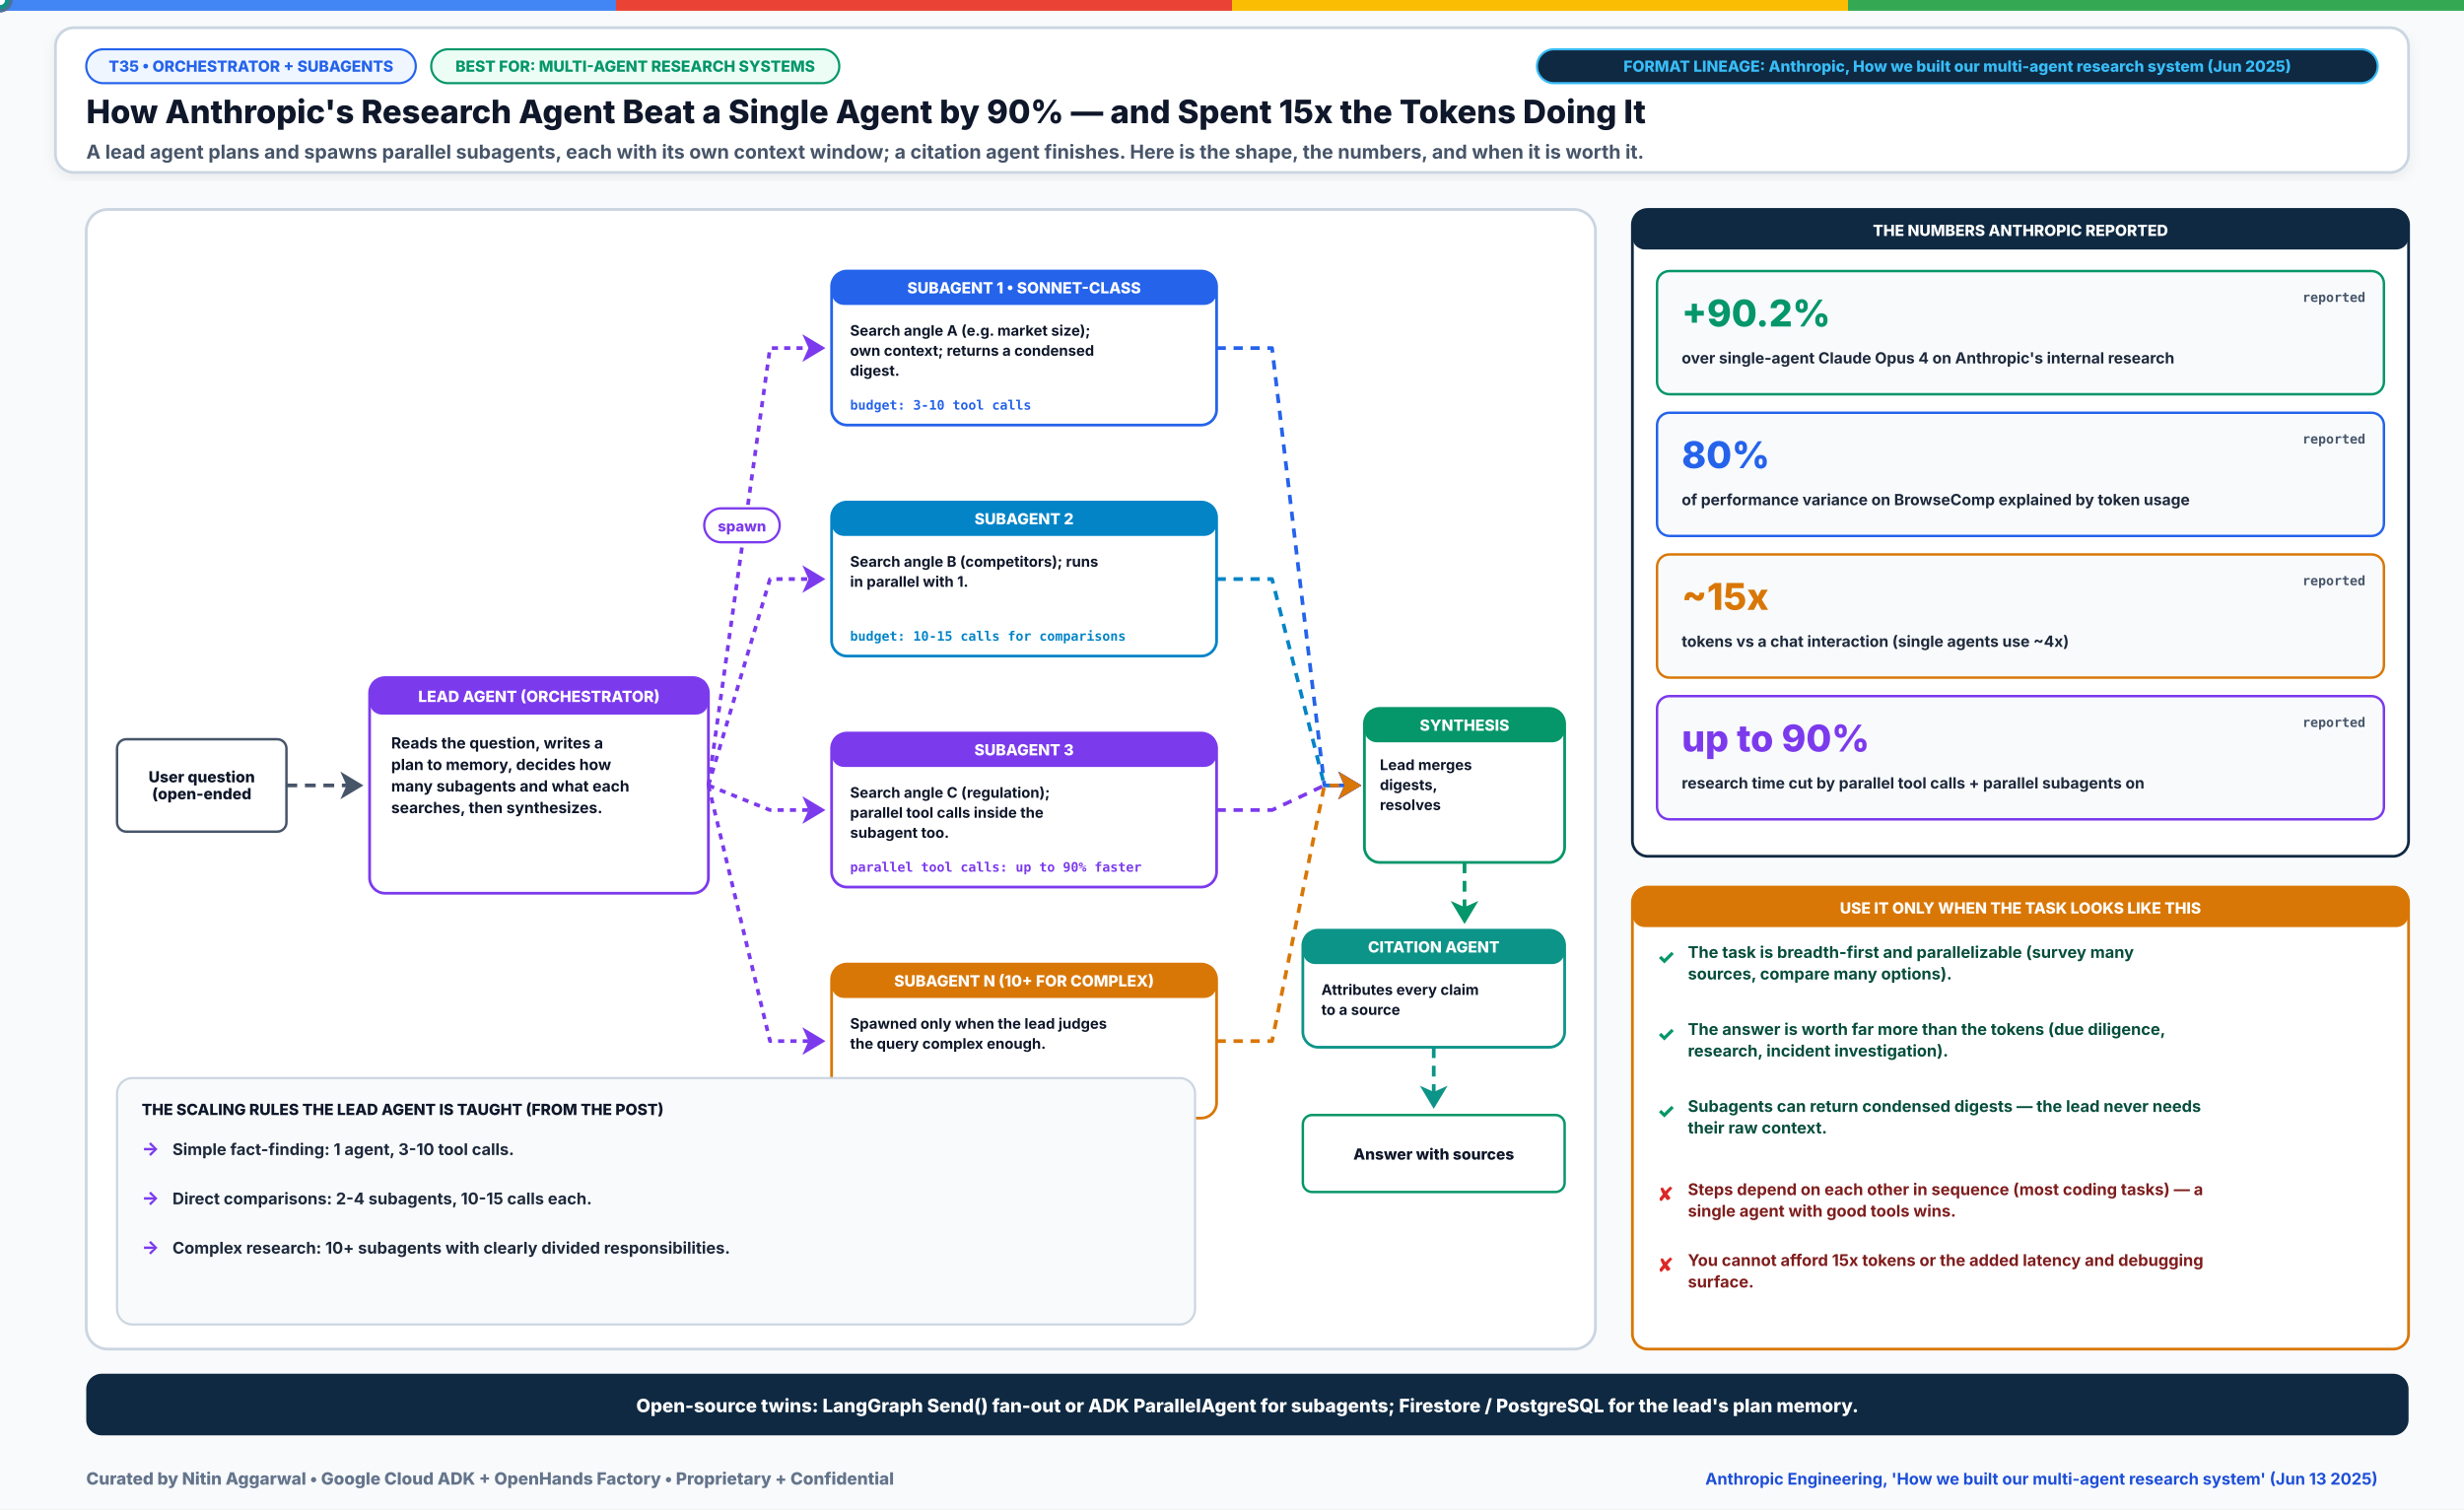
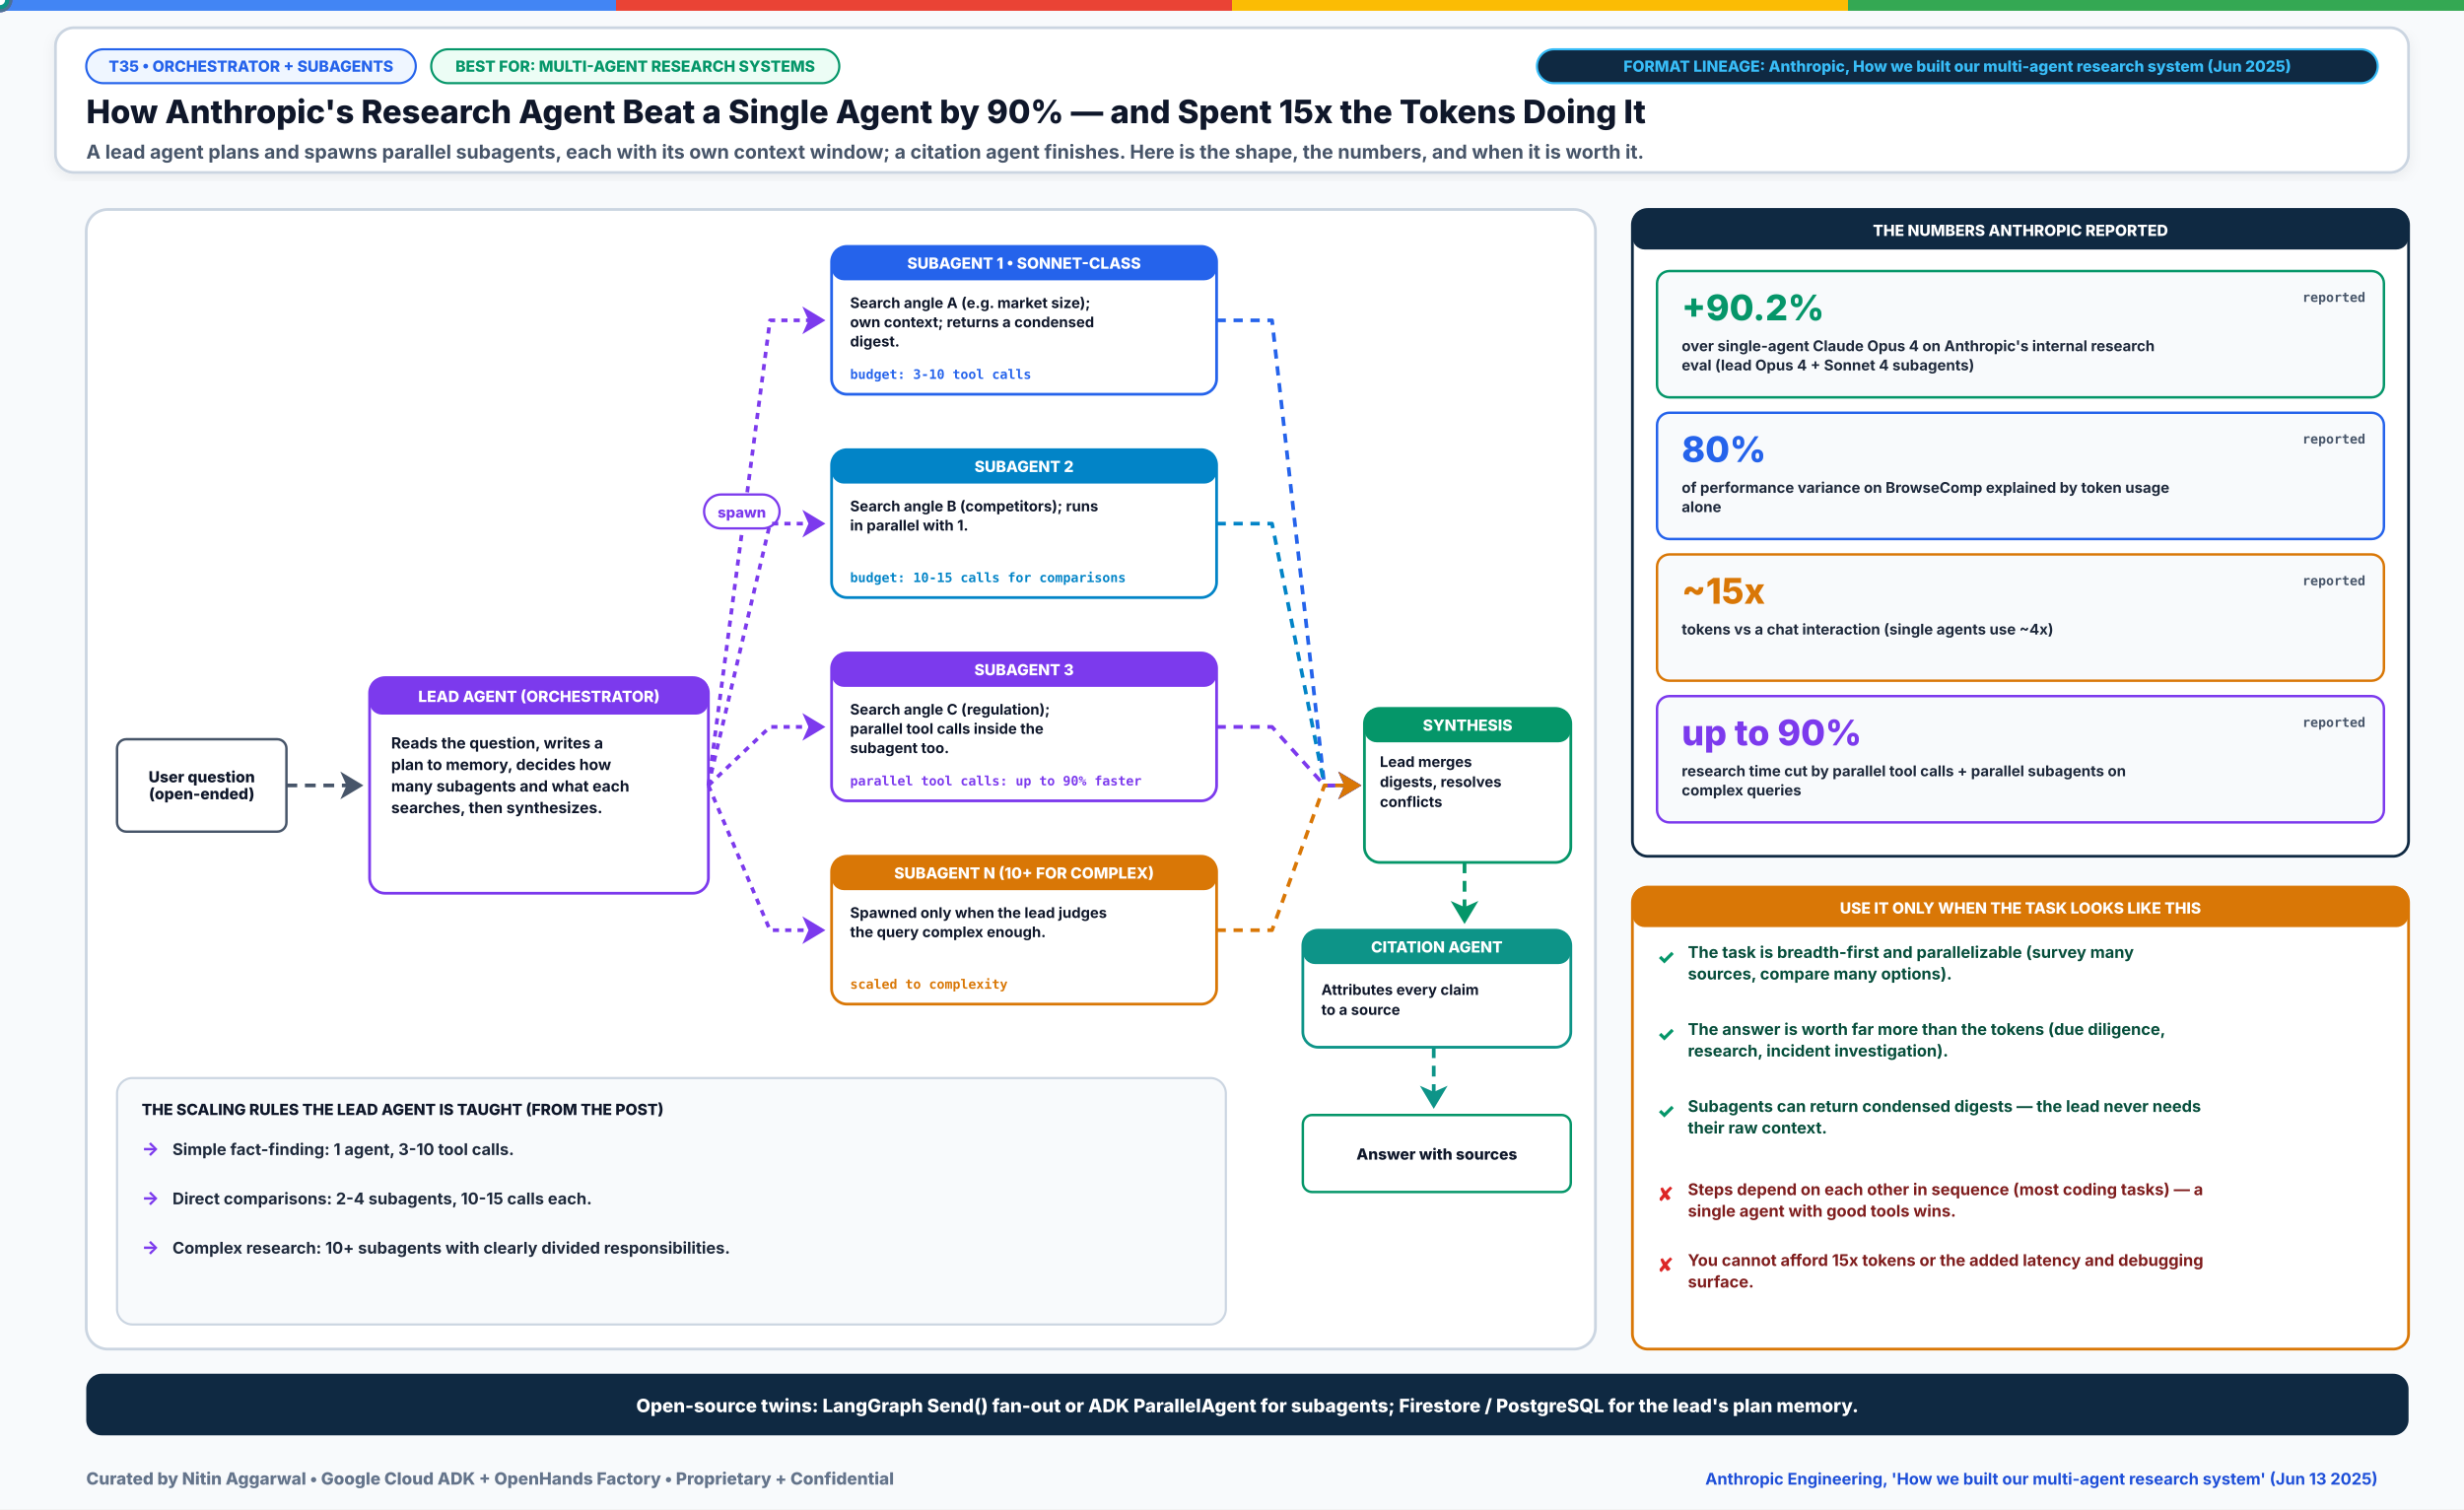
<svg xmlns="http://www.w3.org/2000/svg" viewBox="0 0 1600 980" width="1600" height="980">
  <defs>
    <filter id="shadow" x="-2%" y="-2%" width="104%" height="108%">
      <feDropShadow dx="0" dy="3" stdDeviation="4" flood-color="#0F172A" flood-opacity="0.06" />
    </filter>
    <style>
@keyframes flowDash { from { stroke-dashoffset: 40; } to { stroke-dashoffset: 0; } }
.flow-line { animation: flowDash 1.0s linear infinite; }
@keyframes pulseStroke { 0%,100% { stroke-width: 2.4px; } 50% { stroke-width: 5px; } }
.pulse { animation: pulseStroke 2.2s ease-in-out infinite; }
@keyframes blink { 0%,100% { opacity: 1; } 50% { opacity: 0.35; } }
.blink { animation: blink 1.4s ease-in-out infinite; }
@keyframes growX { from { transform: scaleX(0.02); } to { transform: scaleX(1); } }
.grow-x { transform-box: fill-box; transform-origin: left center; animation: growX 1.5s ease-out 0.2s both; }
@keyframes breathe { 0%,100% { transform: scale(1); } 50% { transform: scale(1.05); } }
.breathe { transform-box: fill-box; transform-origin: center; animation: breathe 2.6s ease-in-out infinite; }
</style>
  </defs>
  <rect x="0.0" y="0.0" width="1600.0" height="980.0" rx="0" fill="#F8FAFC" />
  <rect x="0.0" y="0.0" width="400.0" height="7.0" rx="0" fill="#4285F4" />
  <rect x="400.0" y="0.0" width="400.0" height="7.0" rx="0" fill="#EA4335" />
  <rect x="800.0" y="0.0" width="400.0" height="7.0" rx="0" fill="#FBBC04" />
  <rect x="1200.0" y="0.0" width="400.0" height="7.0" rx="0" fill="#34A853" />
  <rect x="36.0" y="18.0" width="1528.0" height="94.0" rx="12" fill="#FFFFFF" stroke="#CBD5E1" stroke-width="1.8" filter="url(#shadow)" />
  <rect x="56.0" y="32.0" width="214" height="22" rx="11.0" fill="#EFF6FF" stroke="#2563EB" stroke-width="1.4" />
  <text x="163.0" y="46.6" font-family="Inter, -apple-system, Helvetica, Arial, sans-serif" font-size="10" font-weight="800" fill="#2563EB" text-anchor="middle">T35 • ORCHESTRATOR + SUBAGENTS</text>
  <rect x="280.0" y="32.0" width="265" height="22" rx="11.0" fill="#ECFDF5" stroke="#059669" stroke-width="1.4" />
  <text x="412.5" y="46.6" font-family="Inter, -apple-system, Helvetica, Arial, sans-serif" font-size="10" font-weight="800" fill="#059669" text-anchor="middle">BEST FOR: MULTI-AGENT RESEARCH SYSTEMS</text>
  <rect x="998.0" y="32.0" width="546" height="22" rx="11.0" fill="#0F2942" stroke="#38BDF8" stroke-width="1.4" />
  <text x="1271.0" y="46.6" font-family="Inter, -apple-system, Helvetica, Arial, sans-serif" font-size="10" font-weight="800" fill="#38BDF8" text-anchor="middle">FORMAT LINEAGE: Anthropic, How we built our multi-agent research system (Jun 2025)</text>
  <text x="56.0" y="80.0" font-family="Inter, -apple-system, Helvetica, Arial, sans-serif" font-size="21" font-weight="800" fill="#0F172A" text-anchor="start">How Anthropic's Research Agent Beat a Single Agent by 90% — and Spent 15x the Tokens Doing It</text>
  <text x="56.0" y="103.0" font-family="Inter, -apple-system, Helvetica, Arial, sans-serif" font-size="12.5" font-weight="700" fill="#475569" text-anchor="start">A lead agent plans and spawns parallel subagents, each with its own context window; a citation agent finishes. Here is the shape, the numbers, and when it is worth it.</text>
  <rect x="56.0" y="136.0" width="980.0" height="740.0" rx="14" fill="#FFFFFF" stroke="#CBD5E1" stroke-width="1.8" />
  <rect x="76.0" y="480.0" width="110.0" height="60.0" rx="6" fill="#FFFFFF" stroke="#475569" stroke-width="1.6" />
  <text x="131.0" y="508.0" font-family="Inter, -apple-system, Helvetica, Arial, sans-serif" font-size="10" font-weight="800" fill="#0F172A" text-anchor="middle">User question</text>
-   <text x="131.0" y="519.0" font-family="Inter, -apple-system, Helvetica, Arial, sans-serif" font-size="10" font-weight="800" fill="#0F172A" text-anchor="middle">(open-ended</text>
+   <text x="131.0" y="519.0" font-family="Inter, -apple-system, Helvetica, Arial, sans-serif" font-size="10" font-weight="800" fill="#0F172A" text-anchor="middle">(open-ended)</text>
  <path d="M 186.0 510.0 L 226.0 510.0" class="flow-line" fill="none" stroke="#475569" stroke-width="2.4" stroke-linejoin="round" stroke-dasharray="7 5" stroke-dashoffset="0.0" />
  <polygon points="0,0 -15,-9 -11,0 -15,9" fill="#475569" transform="translate(236.0 510.0) rotate(0.0)" />
  <g>
    <circle r="8" fill="#475569" fill-opacity="0.26" />
    <circle r="4.6" fill="#FFFFFF" stroke="#475569" stroke-width="2.6" />
    <animateMotion dur="1.40s" begin="-0.00s" repeatCount="indefinite" path="M 186.0 510.0 L 226.0 510.0" />
  </g>
  <rect x="240.0" y="440.0" width="220.0" height="140.0" rx="10" fill="#FFFFFF" stroke="#7C3AED" stroke-width="1.8" />
  <rect x="240.0" y="440.0" width="220.0" height="24.0" rx="8" fill="#7C3AED" />
  <text x="350.0" y="455.8" font-family="Inter, -apple-system, Helvetica, Arial, sans-serif" font-size="10" font-weight="800" fill="#FFFFFF" text-anchor="middle">LEAD AGENT (ORCHESTRATOR)</text>
  <text x="254.0" y="486.0" font-family="Inter, -apple-system, Helvetica, Arial, sans-serif" font-size="10" font-weight="700" fill="#0F172A" text-anchor="start">Reads the question, writes a</text>
  <text x="254.0" y="500.0" font-family="Inter, -apple-system, Helvetica, Arial, sans-serif" font-size="10" font-weight="700" fill="#0F172A" text-anchor="start">plan to memory, decides how</text>
  <text x="254.0" y="514.0" font-family="Inter, -apple-system, Helvetica, Arial, sans-serif" font-size="10" font-weight="700" fill="#0F172A" text-anchor="start">many subagents and what each</text>
  <text x="254.0" y="528.0" font-family="Inter, -apple-system, Helvetica, Arial, sans-serif" font-size="10" font-weight="700" fill="#0F172A" text-anchor="start">searches, then synthesizes.</text>
-   <path d="M 460.0 510.0 L 500.0 226.0 L 526.0 226.0" class="flow-line" fill="none" stroke="#7C3AED" stroke-width="2.4" stroke-linejoin="round" stroke-dasharray="4 4" stroke-dashoffset="0.0" />
-   <polygon points="0,0 -15,-9 -11,0 -15,9" fill="#7C3AED" transform="translate(536.0 226.0) rotate(0.0)" />
-   <g>
-     <circle r="8" fill="#7C3AED" fill-opacity="0.26" />
-     <circle r="4.6" fill="#FFFFFF" stroke="#7C3AED" stroke-width="2.6" />
-     <animateMotion dur="1.80s" begin="-0.00s" repeatCount="indefinite" path="M 460.0 510.0 L 500.0 226.0 L 526.0 226.0" />
-   </g>
-   <rect x="457.3" y="330.1" width="49" height="22" rx="11" fill="#FFFFFF" stroke="#7C3AED" stroke-width="1.5" />
-   <text x="481.8" y="345.1" font-family="Inter, -apple-system, Helvetica, Arial, sans-serif" font-size="9.5" font-weight="800" fill="#7C3AED" text-anchor="middle">spawn</text>
-   <rect x="540.0" y="176.0" width="250.0" height="100.0" rx="10" fill="#FFFFFF" stroke="#2563EB" stroke-width="1.8" />
-   <rect x="540.0" y="176.0" width="250.0" height="22.0" rx="8" fill="#2563EB" />
-   <text x="665.0" y="190.5" font-family="Inter, -apple-system, Helvetica, Arial, sans-serif" font-size="10" font-weight="800" fill="#FFFFFF" text-anchor="middle">SUBAGENT 1 • SONNET-CLASS</text>
-   <text x="552.0" y="218.0" font-family="Inter, -apple-system, Helvetica, Arial, sans-serif" font-size="9.5" font-weight="700" fill="#0F172A" text-anchor="start">Search angle A (e.g. market size);</text>
-   <text x="552.0" y="231.0" font-family="Inter, -apple-system, Helvetica, Arial, sans-serif" font-size="9.5" font-weight="700" fill="#0F172A" text-anchor="start">own context; returns a condensed</text>
-   <text x="552.0" y="244.0" font-family="Inter, -apple-system, Helvetica, Arial, sans-serif" font-size="9.5" font-weight="700" fill="#0F172A" text-anchor="start">digest.</text>
-   <text x="552.0" y="266.0" font-family="ui-monospace, SFMono-Regular, Menlo, monospace" font-size="8.5" font-weight="800" fill="#2563EB" text-anchor="start">budget: 3-10 tool calls</text>
-   <path d="M 790.0 226.0 L 826.0 226.0 L 860.0 510.0 L 874.0 510.0" class="flow-line" fill="none" stroke="#2563EB" stroke-width="2.4" stroke-linejoin="round" stroke-dasharray="6 5" stroke-dashoffset="0.0" />
+   <path d="M 460.0 510.0 L 500.0 208.0 L 526.0 208.0" class="flow-line" fill="none" stroke="#7C3AED" stroke-width="2.4" stroke-linejoin="round" stroke-dasharray="4 4" stroke-dashoffset="0.0" />
+   <polygon points="0,0 -15,-9 -11,0 -15,9" fill="#7C3AED" transform="translate(536.0 208.0) rotate(0.0)" />
+   <g>
+     <circle r="8" fill="#7C3AED" fill-opacity="0.26" />
+     <circle r="4.6" fill="#FFFFFF" stroke="#7C3AED" stroke-width="2.6" />
+     <animateMotion dur="1.80s" begin="-0.00s" repeatCount="indefinite" path="M 460.0 510.0 L 500.0 208.0 L 526.0 208.0" />
+   </g>
+   <rect x="457.2" y="321.1" width="49" height="22" rx="11" fill="#FFFFFF" stroke="#7C3AED" stroke-width="1.5" />
+   <text x="481.7" y="336.1" font-family="Inter, -apple-system, Helvetica, Arial, sans-serif" font-size="9.5" font-weight="800" fill="#7C3AED" text-anchor="middle">spawn</text>
+   <rect x="540.0" y="160.0" width="250.0" height="96.0" rx="10" fill="#FFFFFF" stroke="#2563EB" stroke-width="1.8" />
+   <rect x="540.0" y="160.0" width="250.0" height="22.0" rx="8" fill="#2563EB" />
+   <text x="665.0" y="174.5" font-family="Inter, -apple-system, Helvetica, Arial, sans-serif" font-size="10" font-weight="800" fill="#FFFFFF" text-anchor="middle">SUBAGENT 1 • SONNET-CLASS</text>
+   <text x="552.0" y="200.0" font-family="Inter, -apple-system, Helvetica, Arial, sans-serif" font-size="9.5" font-weight="700" fill="#0F172A" text-anchor="start">Search angle A (e.g. market size);</text>
+   <text x="552.0" y="212.5" font-family="Inter, -apple-system, Helvetica, Arial, sans-serif" font-size="9.5" font-weight="700" fill="#0F172A" text-anchor="start">own context; returns a condensed</text>
+   <text x="552.0" y="225.0" font-family="Inter, -apple-system, Helvetica, Arial, sans-serif" font-size="9.5" font-weight="700" fill="#0F172A" text-anchor="start">digest.</text>
+   <text x="552.0" y="246.0" font-family="ui-monospace, SFMono-Regular, Menlo, monospace" font-size="8.5" font-weight="800" fill="#2563EB" text-anchor="start">budget: 3-10 tool calls</text>
+   <path d="M 790.0 208.0 L 826.0 208.0 L 860.0 510.0 L 874.0 510.0" class="flow-line" fill="none" stroke="#2563EB" stroke-width="2.4" stroke-linejoin="round" stroke-dasharray="6 5" stroke-dashoffset="0.0" />
  <polygon points="0,0 -15,-9 -11,0 -15,9" fill="#2563EB" transform="translate(884.0 510.0) rotate(0.0)" />
  <g>
    <circle r="8" fill="#2563EB" fill-opacity="0.26" />
    <circle r="4.6" fill="#FFFFFF" stroke="#2563EB" stroke-width="2.6" />
-     <animateMotion dur="2.00s" begin="-0.00s" repeatCount="indefinite" path="M 790.0 226.0 L 826.0 226.0 L 860.0 510.0 L 874.0 510.0" />
-   </g>
-   <path d="M 460.0 510.0 L 500.0 376.0 L 526.0 376.0" class="flow-line" fill="none" stroke="#7C3AED" stroke-width="2.4" stroke-linejoin="round" stroke-dasharray="4 4" stroke-dashoffset="0.0" />
-   <polygon points="0,0 -15,-9 -11,0 -15,9" fill="#7C3AED" transform="translate(536.0 376.0) rotate(0.0)" />
-   <g>
-     <circle r="8" fill="#7C3AED" fill-opacity="0.26" />
-     <circle r="4.6" fill="#FFFFFF" stroke="#7C3AED" stroke-width="2.6" />
-     <animateMotion dur="1.80s" begin="-0.00s" repeatCount="indefinite" path="M 460.0 510.0 L 500.0 376.0 L 526.0 376.0" />
-   </g>
-   <rect x="540.0" y="326.0" width="250.0" height="100.0" rx="10" fill="#FFFFFF" stroke="#0284C7" stroke-width="1.8" />
-   <rect x="540.0" y="326.0" width="250.0" height="22.0" rx="8" fill="#0284C7" />
-   <text x="665.0" y="340.5" font-family="Inter, -apple-system, Helvetica, Arial, sans-serif" font-size="10" font-weight="800" fill="#FFFFFF" text-anchor="middle">SUBAGENT 2</text>
-   <text x="552.0" y="368.0" font-family="Inter, -apple-system, Helvetica, Arial, sans-serif" font-size="9.5" font-weight="700" fill="#0F172A" text-anchor="start">Search angle B (competitors); runs</text>
-   <text x="552.0" y="381.0" font-family="Inter, -apple-system, Helvetica, Arial, sans-serif" font-size="9.5" font-weight="700" fill="#0F172A" text-anchor="start">in parallel with 1.</text>
-   <text x="552.0" y="416.0" font-family="ui-monospace, SFMono-Regular, Menlo, monospace" font-size="8.5" font-weight="800" fill="#0284C7" text-anchor="start">budget: 10-15 calls for comparisons</text>
-   <path d="M 790.0 376.0 L 826.0 376.0 L 860.0 510.0 L 874.0 510.0" class="flow-line" fill="none" stroke="#0284C7" stroke-width="2.4" stroke-linejoin="round" stroke-dasharray="6 5" stroke-dashoffset="0.0" />
+     <animateMotion dur="2.00s" begin="-0.00s" repeatCount="indefinite" path="M 790.0 208.0 L 826.0 208.0 L 860.0 510.0 L 874.0 510.0" />
+   </g>
+   <path d="M 460.0 510.0 L 500.0 340.0 L 526.0 340.0" class="flow-line" fill="none" stroke="#7C3AED" stroke-width="2.4" stroke-linejoin="round" stroke-dasharray="4 4" stroke-dashoffset="0.0" />
+   <polygon points="0,0 -15,-9 -11,0 -15,9" fill="#7C3AED" transform="translate(536.0 340.0) rotate(0.0)" />
+   <g>
+     <circle r="8" fill="#7C3AED" fill-opacity="0.26" />
+     <circle r="4.6" fill="#FFFFFF" stroke="#7C3AED" stroke-width="2.6" />
+     <animateMotion dur="1.80s" begin="-0.00s" repeatCount="indefinite" path="M 460.0 510.0 L 500.0 340.0 L 526.0 340.0" />
+   </g>
+   <rect x="540.0" y="292.0" width="250.0" height="96.0" rx="10" fill="#FFFFFF" stroke="#0284C7" stroke-width="1.8" />
+   <rect x="540.0" y="292.0" width="250.0" height="22.0" rx="8" fill="#0284C7" />
+   <text x="665.0" y="306.5" font-family="Inter, -apple-system, Helvetica, Arial, sans-serif" font-size="10" font-weight="800" fill="#FFFFFF" text-anchor="middle">SUBAGENT 2</text>
+   <text x="552.0" y="332.0" font-family="Inter, -apple-system, Helvetica, Arial, sans-serif" font-size="9.5" font-weight="700" fill="#0F172A" text-anchor="start">Search angle B (competitors); runs</text>
+   <text x="552.0" y="344.5" font-family="Inter, -apple-system, Helvetica, Arial, sans-serif" font-size="9.5" font-weight="700" fill="#0F172A" text-anchor="start">in parallel with 1.</text>
+   <text x="552.0" y="378.0" font-family="ui-monospace, SFMono-Regular, Menlo, monospace" font-size="8.5" font-weight="800" fill="#0284C7" text-anchor="start">budget: 10-15 calls for comparisons</text>
+   <path d="M 790.0 340.0 L 826.0 340.0 L 860.0 510.0 L 874.0 510.0" class="flow-line" fill="none" stroke="#0284C7" stroke-width="2.4" stroke-linejoin="round" stroke-dasharray="6 5" stroke-dashoffset="0.0" />
  <polygon points="0,0 -15,-9 -11,0 -15,9" fill="#0284C7" transform="translate(884.0 510.0) rotate(0.0)" />
  <g>
    <circle r="8" fill="#0284C7" fill-opacity="0.26" />
    <circle r="4.6" fill="#FFFFFF" stroke="#0284C7" stroke-width="2.6" />
-     <animateMotion dur="2.00s" begin="-0.00s" repeatCount="indefinite" path="M 790.0 376.0 L 826.0 376.0 L 860.0 510.0 L 874.0 510.0" />
-   </g>
-   <path d="M 460.0 510.0 L 500.0 526.0 L 526.0 526.0" class="flow-line" fill="none" stroke="#7C3AED" stroke-width="2.4" stroke-linejoin="round" stroke-dasharray="4 4" stroke-dashoffset="0.0" />
-   <polygon points="0,0 -15,-9 -11,0 -15,9" fill="#7C3AED" transform="translate(536.0 526.0) rotate(0.0)" />
-   <g>
-     <circle r="8" fill="#7C3AED" fill-opacity="0.26" />
-     <circle r="4.6" fill="#FFFFFF" stroke="#7C3AED" stroke-width="2.6" />
-     <animateMotion dur="1.80s" begin="-0.00s" repeatCount="indefinite" path="M 460.0 510.0 L 500.0 526.0 L 526.0 526.0" />
-   </g>
-   <rect x="540.0" y="476.0" width="250.0" height="100.0" rx="10" fill="#FFFFFF" stroke="#7C3AED" stroke-width="1.8" />
-   <rect x="540.0" y="476.0" width="250.0" height="22.0" rx="8" fill="#7C3AED" />
-   <text x="665.0" y="490.5" font-family="Inter, -apple-system, Helvetica, Arial, sans-serif" font-size="10" font-weight="800" fill="#FFFFFF" text-anchor="middle">SUBAGENT 3</text>
-   <text x="552.0" y="518.0" font-family="Inter, -apple-system, Helvetica, Arial, sans-serif" font-size="9.5" font-weight="700" fill="#0F172A" text-anchor="start">Search angle C (regulation);</text>
-   <text x="552.0" y="531.0" font-family="Inter, -apple-system, Helvetica, Arial, sans-serif" font-size="9.5" font-weight="700" fill="#0F172A" text-anchor="start">parallel tool calls inside the</text>
-   <text x="552.0" y="544.0" font-family="Inter, -apple-system, Helvetica, Arial, sans-serif" font-size="9.5" font-weight="700" fill="#0F172A" text-anchor="start">subagent too.</text>
-   <text x="552.0" y="566.0" font-family="ui-monospace, SFMono-Regular, Menlo, monospace" font-size="8.5" font-weight="800" fill="#7C3AED" text-anchor="start">parallel tool calls: up to 90% faster</text>
-   <path d="M 790.0 526.0 L 826.0 526.0 L 860.0 510.0 L 874.0 510.0" class="flow-line" fill="none" stroke="#7C3AED" stroke-width="2.4" stroke-linejoin="round" stroke-dasharray="6 5" stroke-dashoffset="0.0" />
+     <animateMotion dur="2.00s" begin="-0.00s" repeatCount="indefinite" path="M 790.0 340.0 L 826.0 340.0 L 860.0 510.0 L 874.0 510.0" />
+   </g>
+   <path d="M 460.0 510.0 L 500.0 472.0 L 526.0 472.0" class="flow-line" fill="none" stroke="#7C3AED" stroke-width="2.4" stroke-linejoin="round" stroke-dasharray="4 4" stroke-dashoffset="0.0" />
+   <polygon points="0,0 -15,-9 -11,0 -15,9" fill="#7C3AED" transform="translate(536.0 472.0) rotate(0.0)" />
+   <g>
+     <circle r="8" fill="#7C3AED" fill-opacity="0.26" />
+     <circle r="4.6" fill="#FFFFFF" stroke="#7C3AED" stroke-width="2.6" />
+     <animateMotion dur="1.80s" begin="-0.00s" repeatCount="indefinite" path="M 460.0 510.0 L 500.0 472.0 L 526.0 472.0" />
+   </g>
+   <rect x="540.0" y="424.0" width="250.0" height="96.0" rx="10" fill="#FFFFFF" stroke="#7C3AED" stroke-width="1.8" />
+   <rect x="540.0" y="424.0" width="250.0" height="22.0" rx="8" fill="#7C3AED" />
+   <text x="665.0" y="438.5" font-family="Inter, -apple-system, Helvetica, Arial, sans-serif" font-size="10" font-weight="800" fill="#FFFFFF" text-anchor="middle">SUBAGENT 3</text>
+   <text x="552.0" y="464.0" font-family="Inter, -apple-system, Helvetica, Arial, sans-serif" font-size="9.5" font-weight="700" fill="#0F172A" text-anchor="start">Search angle C (regulation);</text>
+   <text x="552.0" y="476.5" font-family="Inter, -apple-system, Helvetica, Arial, sans-serif" font-size="9.5" font-weight="700" fill="#0F172A" text-anchor="start">parallel tool calls inside the</text>
+   <text x="552.0" y="489.0" font-family="Inter, -apple-system, Helvetica, Arial, sans-serif" font-size="9.5" font-weight="700" fill="#0F172A" text-anchor="start">subagent too.</text>
+   <text x="552.0" y="510.0" font-family="ui-monospace, SFMono-Regular, Menlo, monospace" font-size="8.5" font-weight="800" fill="#7C3AED" text-anchor="start">parallel tool calls: up to 90% faster</text>
+   <path d="M 790.0 472.0 L 826.0 472.0 L 860.0 510.0 L 874.0 510.0" class="flow-line" fill="none" stroke="#7C3AED" stroke-width="2.4" stroke-linejoin="round" stroke-dasharray="6 5" stroke-dashoffset="0.0" />
  <polygon points="0,0 -15,-9 -11,0 -15,9" fill="#7C3AED" transform="translate(884.0 510.0) rotate(0.0)" />
  <g>
    <circle r="8" fill="#7C3AED" fill-opacity="0.26" />
    <circle r="4.6" fill="#FFFFFF" stroke="#7C3AED" stroke-width="2.6" />
-     <animateMotion dur="2.00s" begin="-0.00s" repeatCount="indefinite" path="M 790.0 526.0 L 826.0 526.0 L 860.0 510.0 L 874.0 510.0" />
-   </g>
-   <path d="M 460.0 510.0 L 500.0 676.0 L 526.0 676.0" class="flow-line" fill="none" stroke="#7C3AED" stroke-width="2.4" stroke-linejoin="round" stroke-dasharray="4 4" stroke-dashoffset="0.0" />
-   <polygon points="0,0 -15,-9 -11,0 -15,9" fill="#7C3AED" transform="translate(536.0 676.0) rotate(0.0)" />
-   <g>
-     <circle r="8" fill="#7C3AED" fill-opacity="0.26" />
-     <circle r="4.6" fill="#FFFFFF" stroke="#7C3AED" stroke-width="2.6" />
-     <animateMotion dur="1.80s" begin="-0.00s" repeatCount="indefinite" path="M 460.0 510.0 L 500.0 676.0 L 526.0 676.0" />
-   </g>
-   <rect x="540.0" y="626.0" width="250.0" height="100.0" rx="10" fill="#FFFFFF" stroke="#D97706" stroke-width="1.8" />
-   <rect x="540.0" y="626.0" width="250.0" height="22.0" rx="8" fill="#D97706" />
-   <text x="665.0" y="640.5" font-family="Inter, -apple-system, Helvetica, Arial, sans-serif" font-size="10" font-weight="800" fill="#FFFFFF" text-anchor="middle">SUBAGENT N (10+ FOR COMPLEX)</text>
-   <text x="552.0" y="668.0" font-family="Inter, -apple-system, Helvetica, Arial, sans-serif" font-size="9.5" font-weight="700" fill="#0F172A" text-anchor="start">Spawned only when the lead judges</text>
-   <text x="552.0" y="681.0" font-family="Inter, -apple-system, Helvetica, Arial, sans-serif" font-size="9.5" font-weight="700" fill="#0F172A" text-anchor="start">the query complex enough.</text>
-   <text x="552.0" y="716.0" font-family="ui-monospace, SFMono-Regular, Menlo, monospace" font-size="8.5" font-weight="800" fill="#D97706" text-anchor="start">scaled to complexity</text>
-   <path d="M 790.0 676.0 L 826.0 676.0 L 860.0 510.0 L 874.0 510.0" class="flow-line" fill="none" stroke="#D97706" stroke-width="2.4" stroke-linejoin="round" stroke-dasharray="6 5" stroke-dashoffset="0.0" />
+     <animateMotion dur="2.00s" begin="-0.00s" repeatCount="indefinite" path="M 790.0 472.0 L 826.0 472.0 L 860.0 510.0 L 874.0 510.0" />
+   </g>
+   <path d="M 460.0 510.0 L 500.0 604.0 L 526.0 604.0" class="flow-line" fill="none" stroke="#7C3AED" stroke-width="2.4" stroke-linejoin="round" stroke-dasharray="4 4" stroke-dashoffset="0.0" />
+   <polygon points="0,0 -15,-9 -11,0 -15,9" fill="#7C3AED" transform="translate(536.0 604.0) rotate(0.0)" />
+   <g>
+     <circle r="8" fill="#7C3AED" fill-opacity="0.26" />
+     <circle r="4.6" fill="#FFFFFF" stroke="#7C3AED" stroke-width="2.6" />
+     <animateMotion dur="1.80s" begin="-0.00s" repeatCount="indefinite" path="M 460.0 510.0 L 500.0 604.0 L 526.0 604.0" />
+   </g>
+   <rect x="540.0" y="556.0" width="250.0" height="96.0" rx="10" fill="#FFFFFF" stroke="#D97706" stroke-width="1.8" />
+   <rect x="540.0" y="556.0" width="250.0" height="22.0" rx="8" fill="#D97706" />
+   <text x="665.0" y="570.5" font-family="Inter, -apple-system, Helvetica, Arial, sans-serif" font-size="10" font-weight="800" fill="#FFFFFF" text-anchor="middle">SUBAGENT N (10+ FOR COMPLEX)</text>
+   <text x="552.0" y="596.0" font-family="Inter, -apple-system, Helvetica, Arial, sans-serif" font-size="9.5" font-weight="700" fill="#0F172A" text-anchor="start">Spawned only when the lead judges</text>
+   <text x="552.0" y="608.5" font-family="Inter, -apple-system, Helvetica, Arial, sans-serif" font-size="9.5" font-weight="700" fill="#0F172A" text-anchor="start">the query complex enough.</text>
+   <text x="552.0" y="642.0" font-family="ui-monospace, SFMono-Regular, Menlo, monospace" font-size="8.5" font-weight="800" fill="#D97706" text-anchor="start">scaled to complexity</text>
+   <path d="M 790.0 604.0 L 826.0 604.0 L 860.0 510.0 L 874.0 510.0" class="flow-line" fill="none" stroke="#D97706" stroke-width="2.4" stroke-linejoin="round" stroke-dasharray="6 5" stroke-dashoffset="0.0" />
  <polygon points="0,0 -15,-9 -11,0 -15,9" fill="#D97706" transform="translate(884.0 510.0) rotate(0.0)" />
  <g>
    <circle r="8" fill="#D97706" fill-opacity="0.26" />
    <circle r="4.6" fill="#FFFFFF" stroke="#D97706" stroke-width="2.6" />
-     <animateMotion dur="2.00s" begin="-0.00s" repeatCount="indefinite" path="M 790.0 676.0 L 826.0 676.0 L 860.0 510.0 L 874.0 510.0" />
-   </g>
-   <rect x="886.0" y="460.0" width="130.0" height="100.0" rx="10" fill="#FFFFFF" stroke="#059669" stroke-width="1.8" />
-   <rect x="886.0" y="460.0" width="130.0" height="22.0" rx="8" fill="#059669" />
-   <text x="951.0" y="474.5" font-family="Inter, -apple-system, Helvetica, Arial, sans-serif" font-size="10" font-weight="800" fill="#FFFFFF" text-anchor="middle">SYNTHESIS</text>
-   <text x="896.0" y="500.0" font-family="Inter, -apple-system, Helvetica, Arial, sans-serif" font-size="9.5" font-weight="700" fill="#0F172A" text-anchor="start">Lead merges</text>
-   <text x="896.0" y="513.0" font-family="Inter, -apple-system, Helvetica, Arial, sans-serif" font-size="9.5" font-weight="700" fill="#0F172A" text-anchor="start">digests,</text>
-   <text x="896.0" y="526.0" font-family="Inter, -apple-system, Helvetica, Arial, sans-serif" font-size="9.5" font-weight="700" fill="#0F172A" text-anchor="start">resolves</text>
+     <animateMotion dur="2.00s" begin="-0.00s" repeatCount="indefinite" path="M 790.0 604.0 L 826.0 604.0 L 860.0 510.0 L 874.0 510.0" />
+   </g>
+   <rect x="886.0" y="460.0" width="134.0" height="100.0" rx="10" fill="#FFFFFF" stroke="#059669" stroke-width="1.8" />
+   <rect x="886.0" y="460.0" width="134.0" height="22.0" rx="8" fill="#059669" />
+   <text x="953.0" y="474.5" font-family="Inter, -apple-system, Helvetica, Arial, sans-serif" font-size="10" font-weight="800" fill="#FFFFFF" text-anchor="middle">SYNTHESIS</text>
+   <text x="896.0" y="498.0" font-family="Inter, -apple-system, Helvetica, Arial, sans-serif" font-size="9.5" font-weight="700" fill="#0F172A" text-anchor="start">Lead merges</text>
+   <text x="896.0" y="511.0" font-family="Inter, -apple-system, Helvetica, Arial, sans-serif" font-size="9.5" font-weight="700" fill="#0F172A" text-anchor="start">digests, resolves</text>
+   <text x="896.0" y="524.0" font-family="Inter, -apple-system, Helvetica, Arial, sans-serif" font-size="9.5" font-weight="700" fill="#0F172A" text-anchor="start">conflicts</text>
  <path d="M 951.0 560.0 L 951.0 590.0" class="flow-line" fill="none" stroke="#059669" stroke-width="2.4" stroke-linejoin="round" stroke-dasharray="7 5" stroke-dashoffset="0.0" />
  <polygon points="0,0 -15,-9 -11,0 -15,9" fill="#059669" transform="translate(951.0 600.0) rotate(90.0)" />
  <g>
    <circle r="8" fill="#059669" fill-opacity="0.26" />
    <circle r="4.6" fill="#FFFFFF" stroke="#059669" stroke-width="2.6" />
    <animateMotion dur="1.20s" begin="-0.00s" repeatCount="indefinite" path="M 951.0 560.0 L 951.0 590.0" />
  </g>
-   <rect x="846.0" y="604.0" width="170.0" height="76.0" rx="10" fill="#FFFFFF" stroke="#0D9488" stroke-width="1.8" />
-   <rect x="846.0" y="604.0" width="170.0" height="22.0" rx="8" fill="#0D9488" />
-   <text x="931.0" y="618.5" font-family="Inter, -apple-system, Helvetica, Arial, sans-serif" font-size="10" font-weight="800" fill="#FFFFFF" text-anchor="middle">CITATION AGENT</text>
+   <rect x="846.0" y="604.0" width="174.0" height="76.0" rx="10" fill="#FFFFFF" stroke="#0D9488" stroke-width="1.8" />
+   <rect x="846.0" y="604.0" width="174.0" height="22.0" rx="8" fill="#0D9488" />
+   <text x="933.0" y="618.5" font-family="Inter, -apple-system, Helvetica, Arial, sans-serif" font-size="10" font-weight="800" fill="#FFFFFF" text-anchor="middle">CITATION AGENT</text>
  <text x="858.0" y="646.0" font-family="Inter, -apple-system, Helvetica, Arial, sans-serif" font-size="9.5" font-weight="700" fill="#0F172A" text-anchor="start">Attributes every claim</text>
  <text x="858.0" y="659.0" font-family="Inter, -apple-system, Helvetica, Arial, sans-serif" font-size="9.5" font-weight="700" fill="#0F172A" text-anchor="start">to a source</text>
  <path d="M 931.0 680.0 L 931.0 710.0" class="flow-line" fill="none" stroke="#0D9488" stroke-width="2.4" stroke-linejoin="round" stroke-dasharray="7 5" stroke-dashoffset="0.0" />
  <polygon points="0,0 -15,-9 -11,0 -15,9" fill="#0D9488" transform="translate(931.0 720.0) rotate(90.0)" />
  <g>
    <circle r="8" fill="#0D9488" fill-opacity="0.26" />
    <circle r="4.6" fill="#FFFFFF" stroke="#0D9488" stroke-width="2.6" />
    <animateMotion dur="1.20s" begin="-0.00s" repeatCount="indefinite" path="M 931.0 680.0 L 931.0 710.0" />
  </g>
-   <rect x="846.0" y="724.0" width="170.0" height="50.0" rx="6" fill="#FFFFFF" stroke="#059669" stroke-width="1.6" />
-   <text x="931.0" y="753.0" font-family="Inter, -apple-system, Helvetica, Arial, sans-serif" font-size="10" font-weight="800" fill="#0F172A" text-anchor="middle">Answer with sources</text>
-   <rect x="76.0" y="700.0" width="700.0" height="160.0" rx="10" fill="#F8FAFC" stroke="#CBD5E1" stroke-width="1.4" />
+   <rect x="846.0" y="724.0" width="174.0" height="50.0" rx="6" fill="#FFFFFF" stroke="#059669" stroke-width="1.6" />
+   <text x="933.0" y="753.0" font-family="Inter, -apple-system, Helvetica, Arial, sans-serif" font-size="10" font-weight="800" fill="#0F172A" text-anchor="middle">Answer with sources</text>
+   <rect x="76.0" y="700.0" width="720.0" height="160.0" rx="10" fill="#F8FAFC" stroke="#CBD5E1" stroke-width="1.4" />
  <text x="92.0" y="724.0" font-family="Inter, -apple-system, Helvetica, Arial, sans-serif" font-size="10" font-weight="800" fill="#0F172A" text-anchor="start">THE SCALING RULES THE LEAD AGENT IS TAUGHT (FROM THE POST)</text>
  <text x="92.0" y="750.0" font-family="Inter, -apple-system, Helvetica, Arial, sans-serif" font-size="12" font-weight="800" fill="#7C3AED" text-anchor="start">→</text>
  <text x="112.0" y="750.0" font-family="Inter, -apple-system, Helvetica, Arial, sans-serif" font-size="10.5" font-weight="700" fill="#1E293B" text-anchor="start">Simple fact-finding: 1 agent, 3-10 tool calls.</text>
  <text x="92.0" y="782.0" font-family="Inter, -apple-system, Helvetica, Arial, sans-serif" font-size="12" font-weight="800" fill="#7C3AED" text-anchor="start">→</text>
  <text x="112.0" y="782.0" font-family="Inter, -apple-system, Helvetica, Arial, sans-serif" font-size="10.5" font-weight="700" fill="#1E293B" text-anchor="start">Direct comparisons: 2-4 subagents, 10-15 calls each.</text>
  <text x="92.0" y="814.0" font-family="Inter, -apple-system, Helvetica, Arial, sans-serif" font-size="12" font-weight="800" fill="#7C3AED" text-anchor="start">→</text>
  <text x="112.0" y="814.0" font-family="Inter, -apple-system, Helvetica, Arial, sans-serif" font-size="10.5" font-weight="700" fill="#1E293B" text-anchor="start">Complex research: 10+ subagents with clearly divided responsibilities.</text>
  <rect x="1060.0" y="136.0" width="504.0" height="420.0" rx="10" fill="#FFFFFF" stroke="#0F2942" stroke-width="1.8" />
  <rect x="1060.0" y="136.0" width="504.0" height="26.0" rx="8" fill="#0F2942" />
  <text x="1312.0" y="153.2" font-family="Inter, -apple-system, Helvetica, Arial, sans-serif" font-size="10" font-weight="800" fill="#FFFFFF" text-anchor="middle">THE NUMBERS ANTHROPIC REPORTED</text>
-   <rect x="1076.0" y="176.0" width="472.0" height="80.0" rx="8" fill="#F8FAFC" stroke="#059669" stroke-width="1.6" />
-   <text x="1092.0" y="212.0" font-family="Inter, -apple-system, Helvetica, Arial, sans-serif" font-size="24" font-weight="800" fill="#059669" text-anchor="start">+90.2%</text>
-   <text x="1092.0" y="236.0" font-family="Inter, -apple-system, Helvetica, Arial, sans-serif" font-size="10" font-weight="700" fill="#1E293B" text-anchor="start">over single-agent Claude Opus 4 on Anthropic's internal research</text>
+   <rect x="1076.0" y="176.0" width="472.0" height="82.0" rx="8" fill="#F8FAFC" stroke="#059669" stroke-width="1.6" />
+   <text x="1092.0" y="208.0" font-family="Inter, -apple-system, Helvetica, Arial, sans-serif" font-size="23" font-weight="800" fill="#059669" text-anchor="start">+90.2%</text>
+   <text x="1092.0" y="228.0" font-family="Inter, -apple-system, Helvetica, Arial, sans-serif" font-size="9.6" font-weight="700" fill="#1E293B" text-anchor="start">over single-agent Claude Opus 4 on Anthropic's internal research</text>
+   <text x="1092.0" y="240.5" font-family="Inter, -apple-system, Helvetica, Arial, sans-serif" font-size="9.6" font-weight="700" fill="#1E293B" text-anchor="start">eval (lead Opus 4 + Sonnet 4 subagents)</text>
  <text x="1536.0" y="196.0" font-family="ui-monospace, SFMono-Regular, Menlo, monospace" font-size="8.5" font-weight="800" fill="#475569" text-anchor="end">reported</text>
-   <rect x="1076.0" y="268.0" width="472.0" height="80.0" rx="8" fill="#F8FAFC" stroke="#2563EB" stroke-width="1.6" />
-   <text x="1092.0" y="304.0" font-family="Inter, -apple-system, Helvetica, Arial, sans-serif" font-size="24" font-weight="800" fill="#2563EB" text-anchor="start">80%</text>
-   <text x="1092.0" y="328.0" font-family="Inter, -apple-system, Helvetica, Arial, sans-serif" font-size="10" font-weight="700" fill="#1E293B" text-anchor="start">of performance variance on BrowseComp explained by token usage</text>
+   <rect x="1076.0" y="268.0" width="472.0" height="82.0" rx="8" fill="#F8FAFC" stroke="#2563EB" stroke-width="1.6" />
+   <text x="1092.0" y="300.0" font-family="Inter, -apple-system, Helvetica, Arial, sans-serif" font-size="23" font-weight="800" fill="#2563EB" text-anchor="start">80%</text>
+   <text x="1092.0" y="320.0" font-family="Inter, -apple-system, Helvetica, Arial, sans-serif" font-size="9.6" font-weight="700" fill="#1E293B" text-anchor="start">of performance variance on BrowseComp explained by token usage</text>
+   <text x="1092.0" y="332.5" font-family="Inter, -apple-system, Helvetica, Arial, sans-serif" font-size="9.6" font-weight="700" fill="#1E293B" text-anchor="start">alone</text>
  <text x="1536.0" y="288.0" font-family="ui-monospace, SFMono-Regular, Menlo, monospace" font-size="8.5" font-weight="800" fill="#475569" text-anchor="end">reported</text>
-   <rect x="1076.0" y="360.0" width="472.0" height="80.0" rx="8" fill="#F8FAFC" stroke="#D97706" stroke-width="1.6" />
-   <text x="1092.0" y="396.0" font-family="Inter, -apple-system, Helvetica, Arial, sans-serif" font-size="24" font-weight="800" fill="#D97706" text-anchor="start">~15x</text>
-   <text x="1092.0" y="420.0" font-family="Inter, -apple-system, Helvetica, Arial, sans-serif" font-size="10" font-weight="700" fill="#1E293B" text-anchor="start">tokens vs a chat interaction (single agents use ~4x)</text>
+   <rect x="1076.0" y="360.0" width="472.0" height="82.0" rx="8" fill="#F8FAFC" stroke="#D97706" stroke-width="1.6" />
+   <text x="1092.0" y="392.0" font-family="Inter, -apple-system, Helvetica, Arial, sans-serif" font-size="23" font-weight="800" fill="#D97706" text-anchor="start">~15x</text>
+   <text x="1092.0" y="412.0" font-family="Inter, -apple-system, Helvetica, Arial, sans-serif" font-size="9.6" font-weight="700" fill="#1E293B" text-anchor="start">tokens vs a chat interaction (single agents use ~4x)</text>
  <text x="1536.0" y="380.0" font-family="ui-monospace, SFMono-Regular, Menlo, monospace" font-size="8.5" font-weight="800" fill="#475569" text-anchor="end">reported</text>
-   <rect x="1076.0" y="452.0" width="472.0" height="80.0" rx="8" fill="#F8FAFC" stroke="#7C3AED" stroke-width="1.6" />
-   <text x="1092.0" y="488.0" font-family="Inter, -apple-system, Helvetica, Arial, sans-serif" font-size="24" font-weight="800" fill="#7C3AED" text-anchor="start">up to 90%</text>
-   <text x="1092.0" y="512.0" font-family="Inter, -apple-system, Helvetica, Arial, sans-serif" font-size="10" font-weight="700" fill="#1E293B" text-anchor="start">research time cut by parallel tool calls + parallel subagents on</text>
+   <rect x="1076.0" y="452.0" width="472.0" height="82.0" rx="8" fill="#F8FAFC" stroke="#7C3AED" stroke-width="1.6" />
+   <text x="1092.0" y="484.0" font-family="Inter, -apple-system, Helvetica, Arial, sans-serif" font-size="23" font-weight="800" fill="#7C3AED" text-anchor="start">up to 90%</text>
+   <text x="1092.0" y="504.0" font-family="Inter, -apple-system, Helvetica, Arial, sans-serif" font-size="9.6" font-weight="700" fill="#1E293B" text-anchor="start">research time cut by parallel tool calls + parallel subagents on</text>
+   <text x="1092.0" y="516.5" font-family="Inter, -apple-system, Helvetica, Arial, sans-serif" font-size="9.6" font-weight="700" fill="#1E293B" text-anchor="start">complex queries</text>
  <text x="1536.0" y="472.0" font-family="ui-monospace, SFMono-Regular, Menlo, monospace" font-size="8.5" font-weight="800" fill="#475569" text-anchor="end">reported</text>
  <rect x="1060.0" y="576.0" width="504.0" height="300.0" rx="10" fill="#FFFFFF" stroke="#D97706" stroke-width="1.8" />
  <rect x="1060.0" y="576.0" width="504.0" height="26.0" rx="8" fill="#D97706" />
  <text x="1312.0" y="593.2" font-family="Inter, -apple-system, Helvetica, Arial, sans-serif" font-size="10" font-weight="800" fill="#FFFFFF" text-anchor="middle">USE IT ONLY WHEN THE TASK LOOKS LIKE THIS</text>
  <text x="1076.0" y="626.0" font-family="Inter, -apple-system, Helvetica, Arial, sans-serif" font-size="13" font-weight="800" fill="#059669" text-anchor="start">✓</text>
  <text x="1096.0" y="622.0" font-family="Inter, -apple-system, Helvetica, Arial, sans-serif" font-size="10.5" font-weight="700" fill="#064E3B" text-anchor="start">The task is breadth-first and parallelizable (survey many</text>
  <text x="1096.0" y="636.0" font-family="Inter, -apple-system, Helvetica, Arial, sans-serif" font-size="10.5" font-weight="700" fill="#064E3B" text-anchor="start">sources, compare many options).</text>
  <text x="1076.0" y="676.0" font-family="Inter, -apple-system, Helvetica, Arial, sans-serif" font-size="13" font-weight="800" fill="#059669" text-anchor="start">✓</text>
  <text x="1096.0" y="672.0" font-family="Inter, -apple-system, Helvetica, Arial, sans-serif" font-size="10.5" font-weight="700" fill="#064E3B" text-anchor="start">The answer is worth far more than the tokens (due diligence,</text>
  <text x="1096.0" y="686.0" font-family="Inter, -apple-system, Helvetica, Arial, sans-serif" font-size="10.5" font-weight="700" fill="#064E3B" text-anchor="start">research, incident investigation).</text>
  <text x="1076.0" y="726.0" font-family="Inter, -apple-system, Helvetica, Arial, sans-serif" font-size="13" font-weight="800" fill="#059669" text-anchor="start">✓</text>
  <text x="1096.0" y="722.0" font-family="Inter, -apple-system, Helvetica, Arial, sans-serif" font-size="10.5" font-weight="700" fill="#064E3B" text-anchor="start">Subagents can return condensed digests — the lead never needs</text>
  <text x="1096.0" y="736.0" font-family="Inter, -apple-system, Helvetica, Arial, sans-serif" font-size="10.5" font-weight="700" fill="#064E3B" text-anchor="start">their raw context.</text>
  <text x="1076.0" y="780.0" font-family="Inter, -apple-system, Helvetica, Arial, sans-serif" font-size="13" font-weight="800" fill="#DC2626" text-anchor="start">✘</text>
  <text x="1096.0" y="776.0" font-family="Inter, -apple-system, Helvetica, Arial, sans-serif" font-size="10.5" font-weight="700" fill="#7F1D1D" text-anchor="start">Steps depend on each other in sequence (most coding tasks) — a</text>
  <text x="1096.0" y="790.0" font-family="Inter, -apple-system, Helvetica, Arial, sans-serif" font-size="10.5" font-weight="700" fill="#7F1D1D" text-anchor="start">single agent with good tools wins.</text>
  <text x="1076.0" y="826.0" font-family="Inter, -apple-system, Helvetica, Arial, sans-serif" font-size="13" font-weight="800" fill="#DC2626" text-anchor="start">✘</text>
  <text x="1096.0" y="822.0" font-family="Inter, -apple-system, Helvetica, Arial, sans-serif" font-size="10.5" font-weight="700" fill="#7F1D1D" text-anchor="start">You cannot afford 15x tokens or the added latency and debugging</text>
  <text x="1096.0" y="836.0" font-family="Inter, -apple-system, Helvetica, Arial, sans-serif" font-size="10.5" font-weight="700" fill="#7F1D1D" text-anchor="start">surface.</text>
  <rect x="56.0" y="892.0" width="1508.0" height="40.0" rx="10" fill="#0F2942" />
  <text x="810.0" y="917.0" font-family="Inter, -apple-system, Helvetica, Arial, sans-serif" font-size="12" font-weight="800" fill="#FFFFFF" text-anchor="middle">Open-source twins: LangGraph Send() fan-out or ADK ParallelAgent for subagents; Firestore / PostgreSQL for the lead's plan memory.</text>
  <text x="56.0" y="964.0" font-family="Inter, -apple-system, Helvetica, Arial, sans-serif" font-size="11" font-weight="800" fill="#64748B" text-anchor="start">Curated by Nitin Aggarwal  •  Google Cloud ADK + OpenHands Factory  •  Proprietary + Confidential</text>
  <text x="1544.0" y="964.0" font-family="Inter, -apple-system, Helvetica, Arial, sans-serif" font-size="10.5" font-weight="700" fill="#1D4ED8" text-anchor="end">Anthropic Engineering, 'How we built our multi-agent research system' (Jun 13 2025)</text>
</svg>
